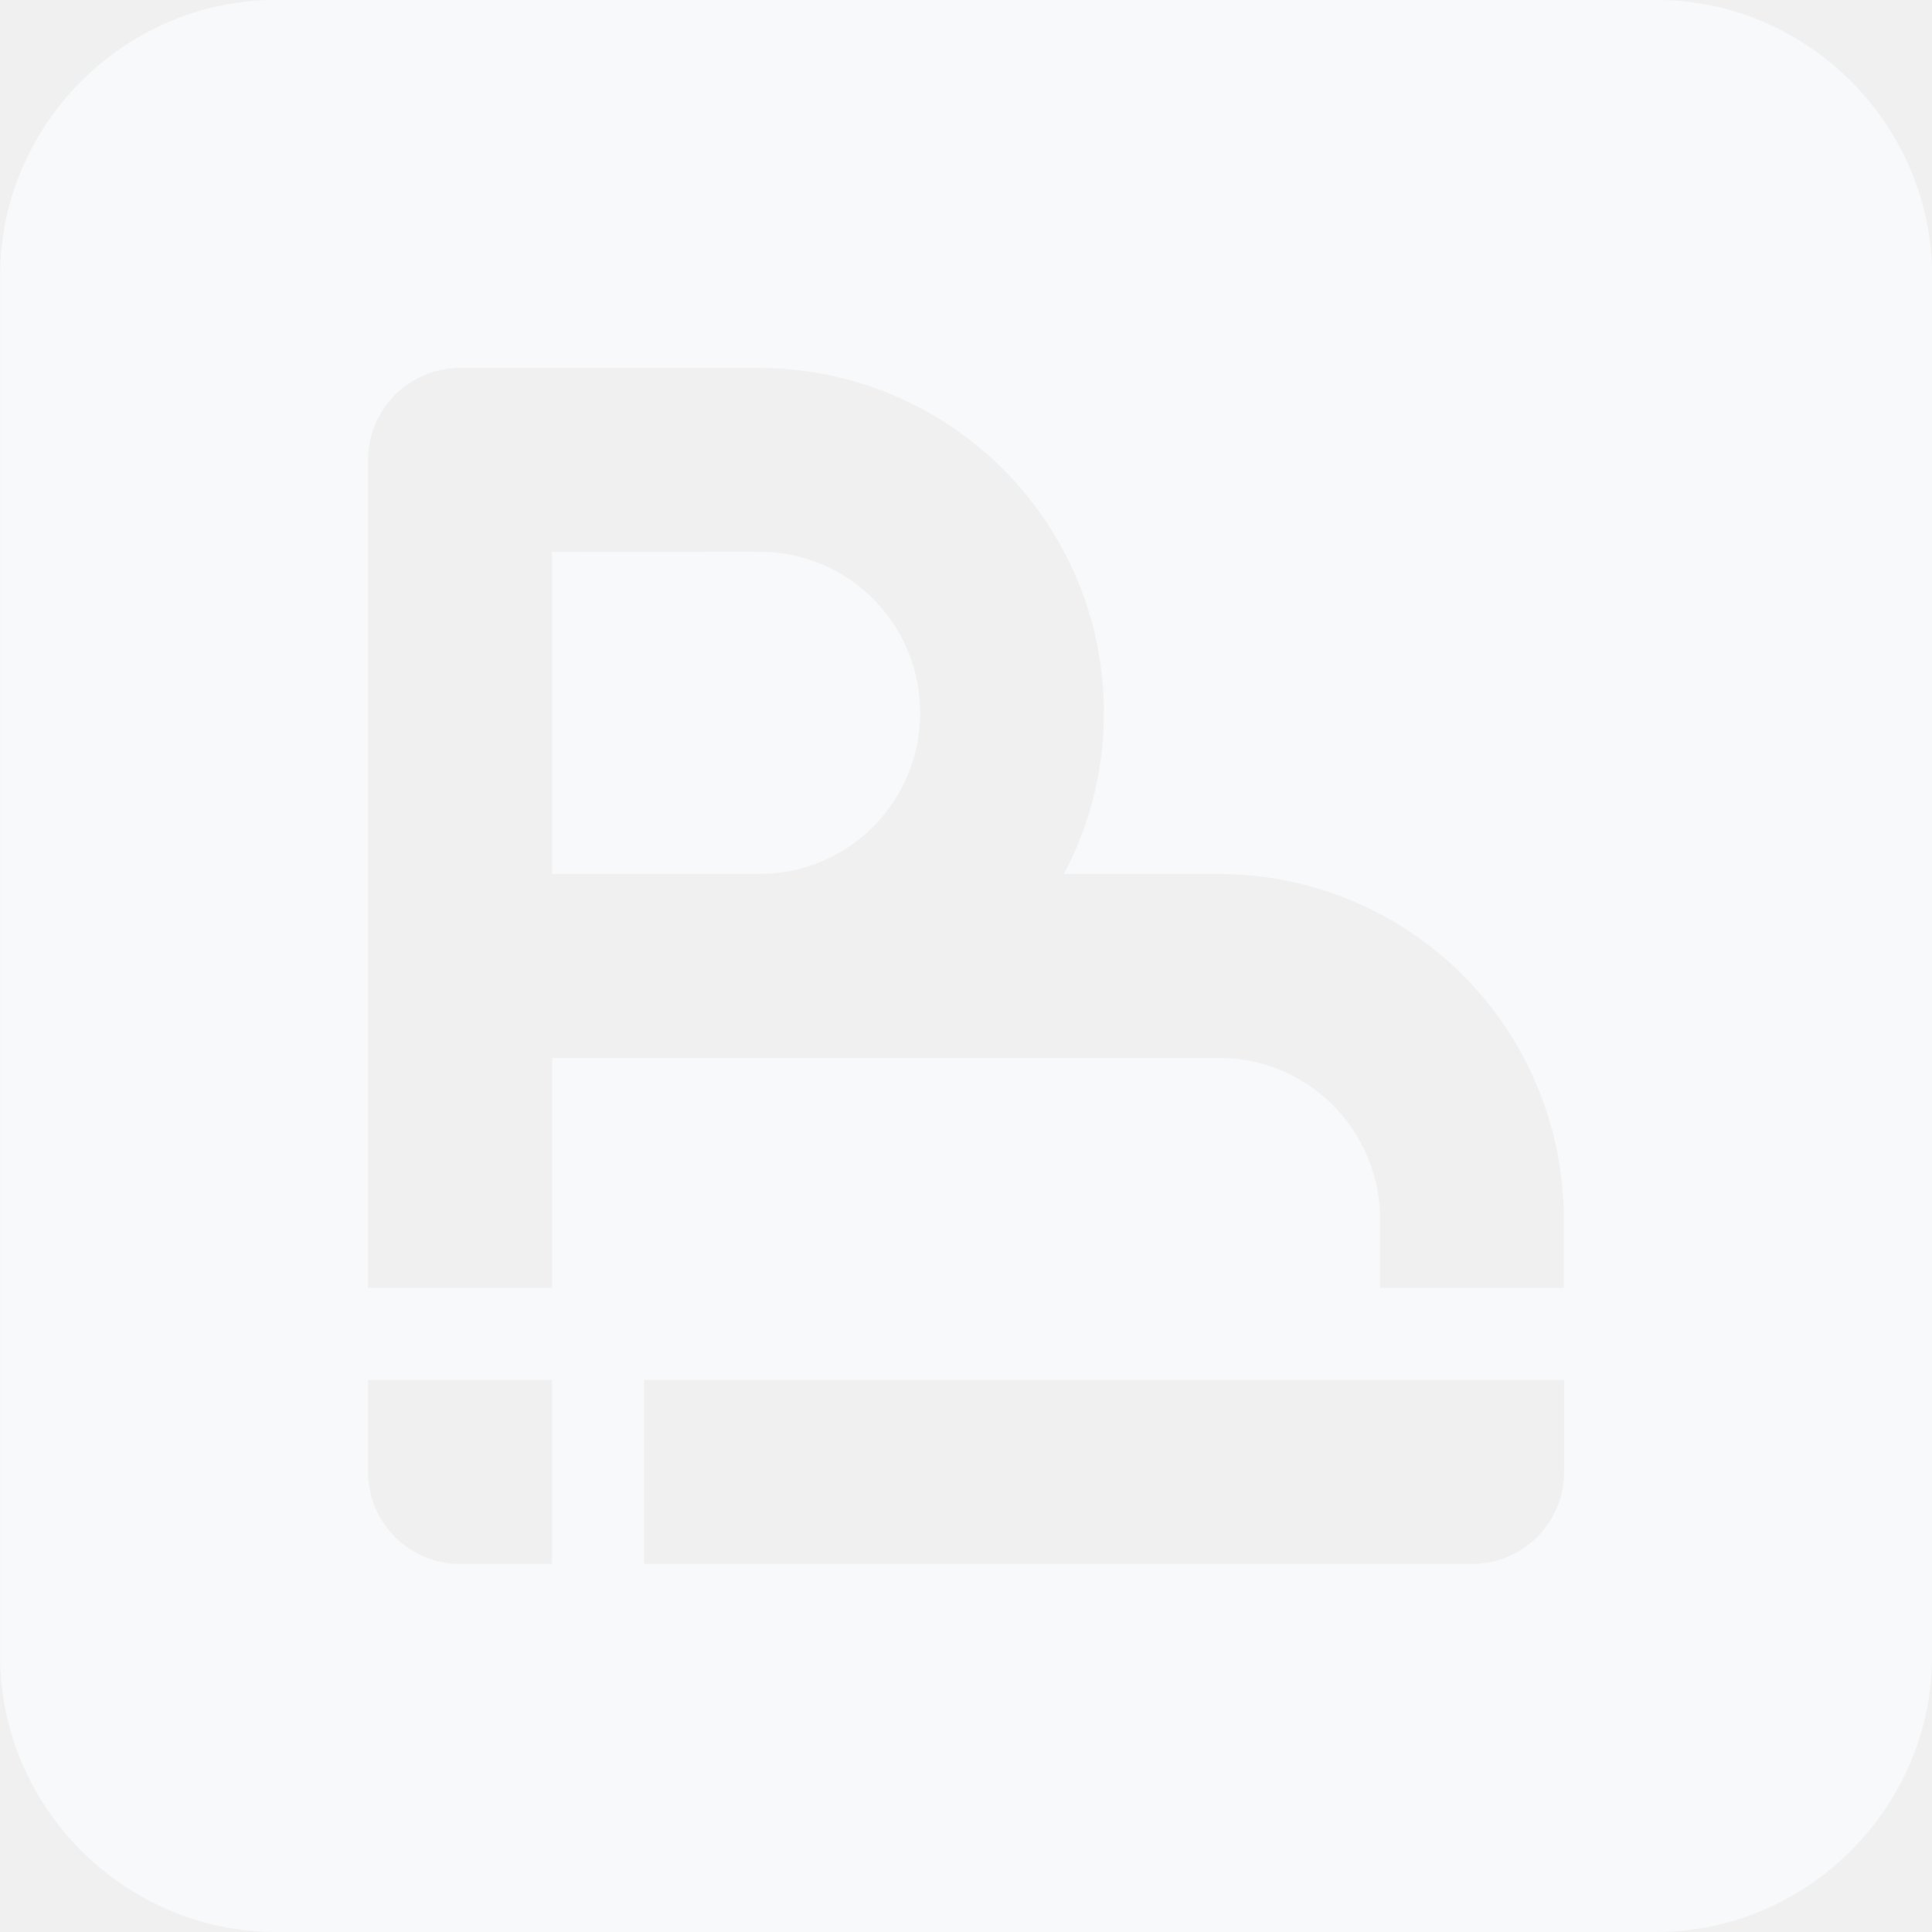
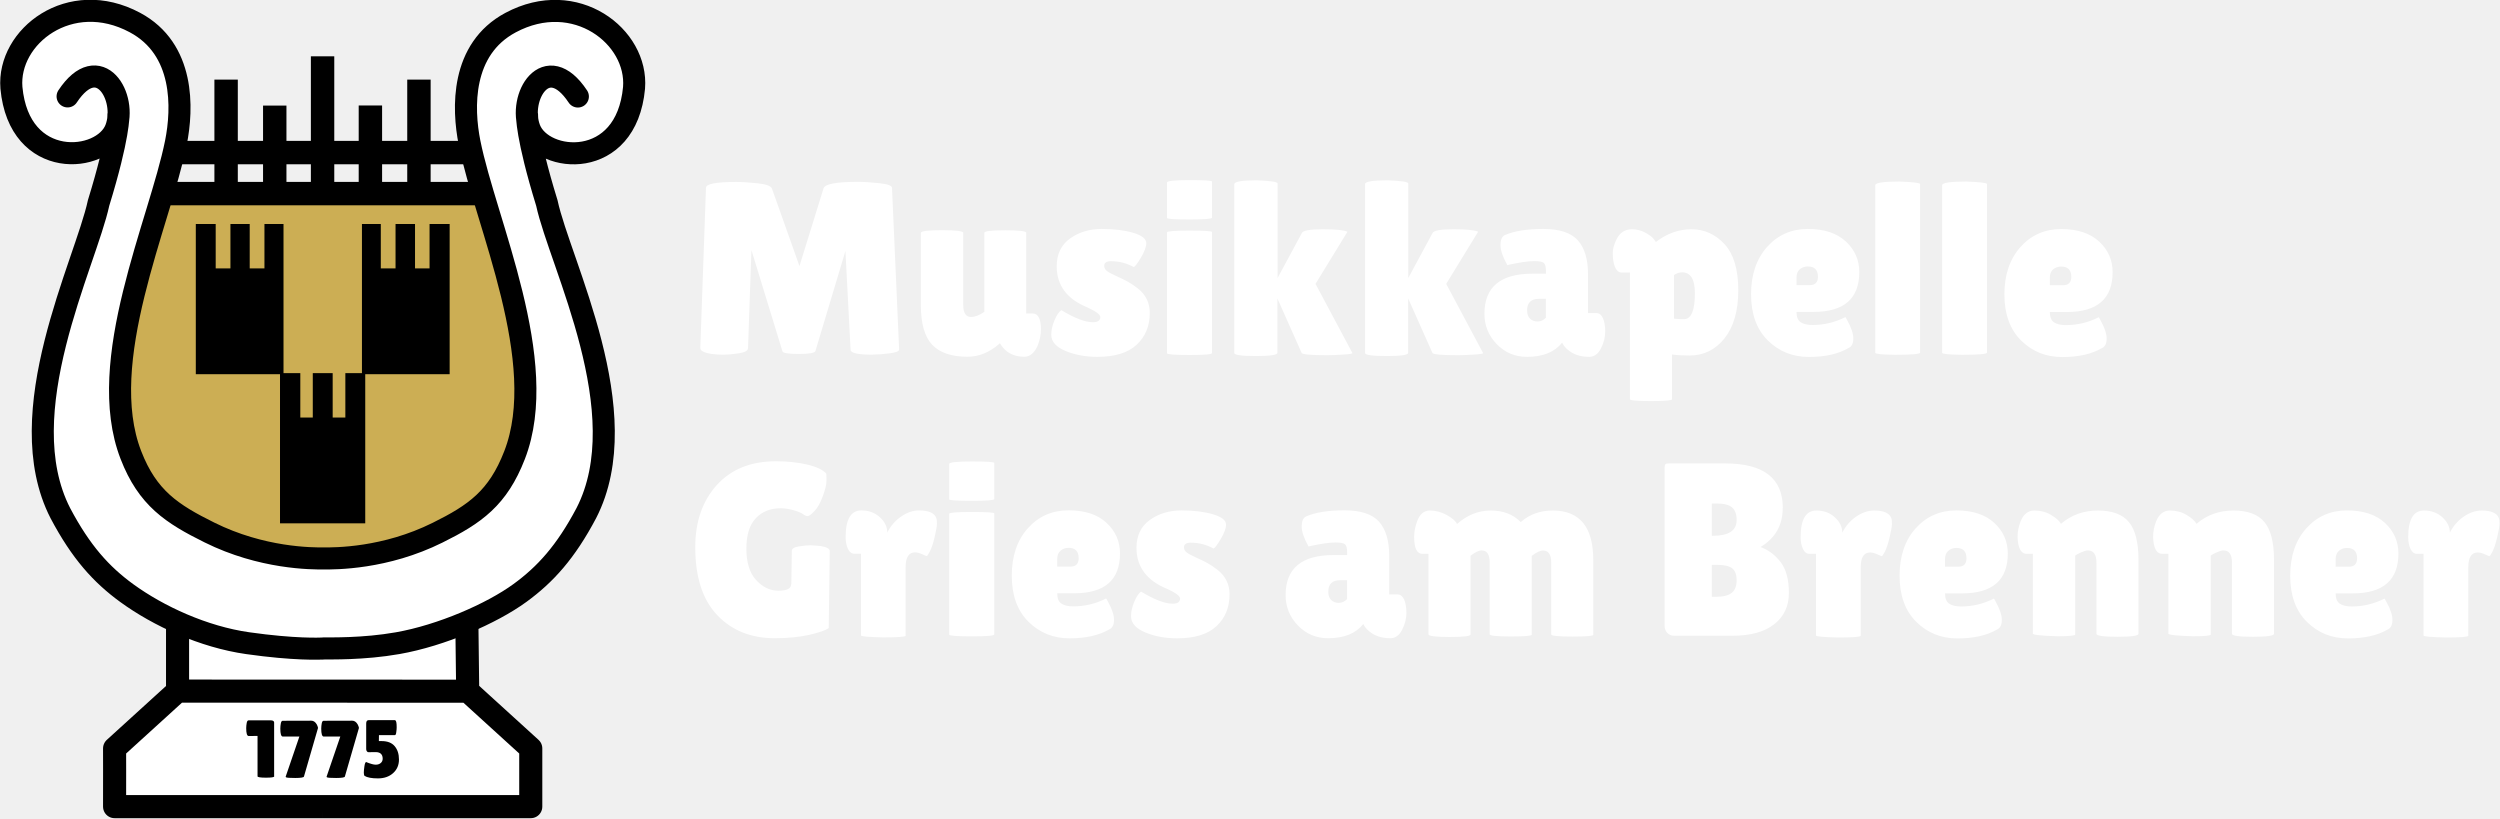
- <svg xmlns="http://www.w3.org/2000/svg" width="30" height="30.001" viewBox="0 0 7.937 7.938" version="1.1" id="svg1323">
+ <svg xmlns="http://www.w3.org/2000/svg" width="91.672" height="30" viewBox="0 0 24.255 7.938" version="1.1" id="svg1323">
  <defs id="defs1317" />
-   <g id="layer1" transform="translate(0,-289.8562)">
+   <g id="layer1" transform="translate(511.2621,-121.1086)">
    <g id="g5" transform="matrix(0.1482941,0,0,0.1482941,0.7213502,233.846)" style="fill:#ffffff;fill-opacity:1;stroke-width:6.743" />
-     <path id="path180" style="color:#000000;fill:#f8f9fa;fill-opacity:1;stroke-width:1;stroke-linecap:round;-inkscape-stroke:none;paint-order:stroke fill markers" d="M 1.133,289.856 C 0.512,289.856 0,290.368 0,290.989 v 5.672 c 0,0.621 0.512,1.133 1.133,1.133 H 6.805 c 0.621,0 1.133,-0.512 1.133,-1.133 v -5.672 c 0,-0.621 -0.512,-1.133 -1.133,-1.133 z m 1.135,1.512 H 3.119 v 1.4e-4 c 0.506,0 0.974,0.271 1.227,0.709 0.244,0.422 0.252,0.941 0.025,1.37 h 0.637 v -7e-5 c 0.506,0 0.974,0.271 1.227,0.709 0.126,0.219 0.19,0.464 0.19,0.709 v 0.283 H 5.67 v -0.283 c 0,-0.114 -0.03,-0.228 -0.089,-0.331 -0.118,-0.205 -0.336,-0.331 -0.573,-0.331 H 3.123 3.119 2.646 2.268 v 0.945 h -0.756 v -0.945 -0.756 -1.323 -0.378 a 0.378,0.378 0 0 1 0.378,-0.378 z m -1.5e-4,0.756 v 1.323 H 3.119 v -7e-5 c 0.237,0 0.454,-0.125 0.573,-0.331 0.118,-0.205 0.118,-0.456 0,-0.662 -0.118,-0.205 -0.336,-0.331 -0.573,-0.331 v -7e-5 z m -0.756,3.402 h 0.756 v 0.756 h -0.378 a 0.378,0.378 0 0 1 -0.378,-0.378 z m 1.134,0 H 5.67 6.426 v 0.378 a 0.378,0.378 0 0 1 -0.378,0.378 H 5.67 2.646 Z" />
+     <path id="Gries am Brenner" d="m -503.585,126.779 c 0,0 0.005,-0.325 0.005,-0.325 0,-0.022 0.023,-0.037 0.069,-0.044 0.046,-0.007 0.084,-0.011 0.115,-0.011 0,0 0.093,0.007 0.093,0.007 0.06,0.01 0.091,0.026 0.091,0.05 0,0 -0.01,0.747 -0.01,0.747 -0.032,0.022 -0.096,0.044 -0.192,0.066 -0.096,0.021 -0.207,0.032 -0.331,0.032 -0.231,0 -0.417,-0.075 -0.559,-0.224 -0.142,-0.15 -0.213,-0.369 -0.213,-0.659 0,-0.247 0.069,-0.447 0.208,-0.602 0.139,-0.154 0.33,-0.232 0.576,-0.232 0.111,0 0.212,0.011 0.302,0.032 0.09,0.021 0.152,0.051 0.185,0.087 0.002,0.013 0.002,0.037 0.002,0.072 0,0.035 -0.012,0.085 -0.036,0.149 -0.024,0.065 -0.051,0.113 -0.081,0.144 -0.03,0.032 -0.052,0.048 -0.066,0.048 -0.014,0 -0.028,-0.006 -0.043,-0.018 -0.015,-0.012 -0.045,-0.025 -0.09,-0.038 -0.045,-0.013 -0.087,-0.02 -0.129,-0.02 -0.099,0 -0.179,0.032 -0.24,0.096 -0.061,0.064 -0.092,0.162 -0.092,0.296 0,0.134 0.031,0.235 0.094,0.304 0.063,0.069 0.135,0.104 0.217,0.104 0.082,0 0.123,-0.021 0.123,-0.062 z m 1.11,0.497 c 0,0.011 -0.072,0.017 -0.217,0.017 -0.145,-0.003 -0.217,-0.01 -0.217,-0.019 0,0 0,-0.793 0,-0.793 0,0 -0.065,0 -0.065,0 -0.025,0 -0.046,-0.015 -0.061,-0.046 -0.015,-0.031 -0.023,-0.07 -0.023,-0.116 0,-0.172 0.051,-0.258 0.153,-0.258 0.072,0 0.131,0.022 0.179,0.066 0.048,0.044 0.072,0.093 0.072,0.149 0.033,-0.065 0.078,-0.117 0.135,-0.156 0.057,-0.039 0.114,-0.059 0.173,-0.059 0.092,0 0.148,0.024 0.167,0.072 0.005,0.013 0.007,0.031 0.007,0.056 0,0.025 -0.008,0.069 -0.023,0.133 -0.015,0.064 -0.031,0.11 -0.047,0.139 -0.016,0.029 -0.025,0.043 -0.029,0.043 -0.003,0 -0.018,-0.006 -0.044,-0.018 -0.026,-0.012 -0.05,-0.018 -0.07,-0.018 -0.06,0 -0.091,0.048 -0.091,0.143 0,0 0,0.666 0,0.666 z m 0.859,-0.012 c 0,0.013 -0.073,0.019 -0.218,0.019 -0.146,0 -0.219,-0.006 -0.219,-0.017 0,0 0,-1.173 0,-1.173 0,-0.011 0.073,-0.017 0.219,-0.017 0.146,0 0.218,0.005 0.218,0.014 0,0 0,1.173 0,1.173 z m 0,-1.313 c 0,0.011 -0.073,0.017 -0.218,0.017 -0.146,0 -0.219,-0.005 -0.219,-0.014 0,0 0,-0.344 0,-0.344 0,-0.016 0.073,-0.024 0.219,-0.024 0.146,0 0.218,0.005 0.218,0.014 0,0 0,0.351 0,0.351 z m 1.118,1.263 c -0.1,0.059 -0.229,0.088 -0.387,0.088 -0.158,0 -0.291,-0.054 -0.399,-0.161 -0.108,-0.107 -0.162,-0.256 -0.162,-0.447 0,-0.19 0.052,-0.344 0.156,-0.46 0.104,-0.116 0.236,-0.174 0.395,-0.174 0.159,0 0.282,0.041 0.369,0.122 0.087,0.081 0.13,0.18 0.13,0.296 0,0.258 -0.148,0.387 -0.444,0.387 0,0 -0.165,0 -0.165,0 0,0.048 0.013,0.081 0.039,0.099 0.026,0.018 0.065,0.028 0.116,0.028 0.111,0 0.217,-0.025 0.318,-0.076 0.002,-0.002 0.009,0.01 0.021,0.034 0.038,0.068 0.057,0.126 0.057,0.173 0,0.047 -0.015,0.078 -0.045,0.092 z m -0.299,-0.69 c 0,-0.067 -0.033,-0.1 -0.098,-0.1 -0.03,0 -0.056,0.009 -0.078,0.028 -0.021,0.018 -0.032,0.045 -0.032,0.08 0,0 0,0.074 0,0.074 0,0 0.129,0 0.129,0 0.052,0 0.079,-0.027 0.079,-0.081 z m 0.606,0.325 c 0.129,0.078 0.231,0.117 0.306,0.117 0.048,0 0.072,-0.017 0.072,-0.05 0,-0.024 -0.041,-0.055 -0.124,-0.093 -0.199,-0.081 -0.299,-0.214 -0.299,-0.399 0,-0.118 0.043,-0.208 0.129,-0.27 0.086,-0.062 0.189,-0.093 0.309,-0.093 0.12,0 0.222,0.013 0.306,0.038 0.084,0.025 0.125,0.059 0.125,0.1 0,0.035 -0.017,0.081 -0.051,0.139 -0.034,0.057 -0.058,0.088 -0.07,0.093 -0.069,-0.038 -0.142,-0.057 -0.222,-0.057 -0.043,0 -0.065,0.015 -0.065,0.045 0,0.019 0.008,0.035 0.025,0.049 0.017,0.013 0.047,0.03 0.092,0.05 0.045,0.02 0.082,0.038 0.111,0.054 0.029,0.016 0.062,0.038 0.099,0.067 0.076,0.06 0.115,0.139 0.115,0.236 0,0.127 -0.042,0.23 -0.127,0.309 -0.084,0.079 -0.212,0.118 -0.382,0.118 -0.113,0 -0.216,-0.019 -0.308,-0.057 -0.092,-0.038 -0.139,-0.091 -0.139,-0.158 0,-0.045 0.011,-0.091 0.032,-0.141 0.021,-0.049 0.043,-0.082 0.066,-0.098 z m 1.625,-0.437 c -0.045,-0.08 -0.067,-0.144 -0.067,-0.195 0,-0.05 0.013,-0.082 0.041,-0.097 0.091,-0.04 0.215,-0.06 0.374,-0.06 0.158,0 0.27,0.037 0.336,0.111 0.065,0.074 0.098,0.183 0.098,0.328 0,0 0,0.377 0,0.377 0,0 0.081,0 0.081,0 0.027,0 0.048,0.016 0.063,0.048 0.015,0.032 0.023,0.076 0.023,0.131 0,0.056 -0.014,0.111 -0.042,0.165 -0.028,0.054 -0.066,0.081 -0.113,0.081 -0.086,0 -0.155,-0.023 -0.208,-0.069 -0.024,-0.019 -0.042,-0.042 -0.055,-0.069 -0.073,0.092 -0.187,0.138 -0.341,0.138 -0.116,0 -0.214,-0.041 -0.294,-0.124 -0.08,-0.083 -0.119,-0.181 -0.119,-0.294 0,-0.26 0.155,-0.389 0.466,-0.389 0,0 0.131,0 0.131,0 0,0 0,-0.024 0,-0.024 0,-0.041 -0.007,-0.068 -0.02,-0.08 -0.013,-0.012 -0.045,-0.018 -0.094,-0.018 -0.06,0 -0.146,0.013 -0.258,0.038 z m 0.191,0.439 c 0,0.035 0.01,0.062 0.029,0.08 0.019,0.018 0.043,0.027 0.073,0.027 0.029,0 0.056,-0.012 0.08,-0.036 0,0 0,-0.184 0,-0.184 0,0 -0.067,0 -0.067,0 -0.076,0 -0.115,0.037 -0.115,0.112 z m 1.974,0.416 c 0,0.011 -0.068,0.017 -0.204,0.017 -0.136,0 -0.204,-0.007 -0.204,-0.021 0,0 0,-0.695 0,-0.695 0,-0.08 -0.026,-0.119 -0.079,-0.119 -0.027,0 -0.063,0.018 -0.107,0.052 0,0 0,0.764 0,0.764 0,0.016 -0.068,0.024 -0.204,0.024 -0.136,0 -0.204,-0.009 -0.204,-0.026 0,0 0,-0.781 0,-0.781 0,0 -0.06,0 -0.06,0 -0.052,0 -0.079,-0.055 -0.079,-0.165 0,-0.049 0.01,-0.1 0.029,-0.15 0.025,-0.07 0.067,-0.105 0.124,-0.105 0.057,0 0.113,0.015 0.166,0.045 0.053,0.03 0.086,0.059 0.097,0.086 0.099,-0.088 0.208,-0.131 0.328,-0.131 0.12,0 0.217,0.037 0.29,0.112 0.086,-0.075 0.189,-0.112 0.31,-0.112 0.263,0 0.394,0.16 0.394,0.48 0,0 0,0.726 0,0.726 0,0.011 -0.068,0.017 -0.204,0.017 -0.136,0 -0.204,-0.007 -0.204,-0.021 0,0 0,-0.695 0,-0.695 0,-0.08 -0.026,-0.119 -0.079,-0.119 -0.029,0 -0.065,0.018 -0.11,0.052 0,0 0,0.767 0,0.767 z m 2.435,-1.228 c 0,0.166 -0.072,0.291 -0.215,0.377 0.078,0.029 0.143,0.078 0.196,0.148 0.053,0.07 0.079,0.169 0.079,0.297 0,0.128 -0.047,0.23 -0.142,0.304 -0.095,0.075 -0.23,0.112 -0.407,0.112 0,0 -0.564,0 -0.564,0 -0.027,0 -0.049,-0.009 -0.067,-0.028 -0.018,-0.018 -0.026,-0.043 -0.026,-0.073 0,0 0,-1.528 0,-1.528 0,-0.018 0.003,-0.029 0.008,-0.035 0.006,-0.006 0.017,-0.008 0.035,-0.008 0,0 0.545,0 0.545,0 0.373,0 0.559,0.144 0.559,0.432 z m -0.688,-0.045 c 0,0 0,0.313 0,0.313 0,0 0.012,0 0.012,0 0.153,0 0.229,-0.051 0.229,-0.153 0,-0.056 -0.015,-0.096 -0.044,-0.122 -0.029,-0.025 -0.078,-0.038 -0.147,-0.038 0,0 -0.05,0 -0.05,0 z m 0,0.595 c 0,0 0,0.31 0,0.31 0,0 0.043,0 0.043,0 0.069,0 0.119,-0.013 0.15,-0.038 0.032,-0.025 0.048,-0.066 0.048,-0.122 0,-0.056 -0.015,-0.095 -0.044,-0.117 -0.029,-0.022 -0.078,-0.033 -0.147,-0.033 0,0 -0.05,0 -0.05,0 z m 1.445,0.688 c 0,0.011 -0.072,0.017 -0.217,0.017 -0.145,-0.003 -0.217,-0.01 -0.217,-0.019 0,0 0,-0.793 0,-0.793 0,0 -0.065,0 -0.065,0 -0.025,0 -0.046,-0.015 -0.061,-0.046 -0.015,-0.031 -0.023,-0.07 -0.023,-0.116 0,-0.172 0.051,-0.258 0.153,-0.258 0.072,0 0.131,0.022 0.179,0.066 0.048,0.044 0.072,0.093 0.072,0.149 0.033,-0.065 0.078,-0.117 0.135,-0.156 0.057,-0.039 0.114,-0.059 0.173,-0.059 0.092,0 0.148,0.024 0.167,0.072 0.005,0.013 0.007,0.031 0.007,0.056 0,0.025 -0.008,0.069 -0.023,0.133 -0.015,0.064 -0.031,0.11 -0.046,0.139 -0.016,0.029 -0.025,0.043 -0.029,0.043 -0.003,0 -0.018,-0.006 -0.044,-0.018 -0.026,-0.012 -0.05,-0.018 -0.07,-0.018 -0.06,0 -0.091,0.048 -0.091,0.143 0,0 0,0.666 0,0.666 z m 1.325,-0.062 c -0.1,0.059 -0.229,0.088 -0.387,0.088 -0.158,0 -0.291,-0.054 -0.399,-0.161 -0.108,-0.107 -0.162,-0.256 -0.162,-0.447 0,-0.19 0.052,-0.344 0.156,-0.46 0.104,-0.116 0.236,-0.174 0.395,-0.174 0.159,0 0.282,0.041 0.369,0.122 0.087,0.081 0.13,0.18 0.13,0.296 0,0.258 -0.148,0.387 -0.444,0.387 0,0 -0.165,0 -0.165,0 0,0.048 0.013,0.081 0.039,0.099 0.026,0.018 0.065,0.028 0.116,0.028 0.111,0 0.217,-0.025 0.318,-0.076 0.002,-0.002 0.009,0.01 0.021,0.034 0.038,0.068 0.057,0.126 0.057,0.173 0,0.047 -0.015,0.078 -0.045,0.092 z m -0.299,-0.69 c 0,-0.067 -0.033,-0.1 -0.098,-0.1 -0.03,0 -0.056,0.009 -0.078,0.028 -0.021,0.018 -0.032,0.045 -0.032,0.08 0,0 0,0.074 0,0.074 0,0 0.129,0 0.129,0 0.052,0 0.079,-0.027 0.079,-0.081 z m 1.055,0.74 c 0,0.011 -0.057,0.017 -0.172,0.017 -0.159,-0.005 -0.239,-0.013 -0.239,-0.026 0,0 0,-0.774 0,-0.774 0,0 -0.062,0 -0.062,0 -0.041,0 -0.069,-0.035 -0.081,-0.105 -0.003,-0.021 -0.005,-0.041 -0.005,-0.062 0,-0.049 0.01,-0.099 0.029,-0.148 0.029,-0.07 0.073,-0.105 0.134,-0.105 0.06,0 0.115,0.014 0.162,0.043 0.048,0.029 0.08,0.057 0.096,0.086 0.1,-0.086 0.22,-0.129 0.358,-0.129 0.139,0 0.239,0.037 0.301,0.112 0.062,0.075 0.093,0.197 0.093,0.368 0,0 0,0.716 0,0.716 0,0.019 -0.068,0.029 -0.204,0.029 -0.136,0 -0.204,-0.01 -0.204,-0.029 0,0 0,-0.69 0,-0.69 0,-0.08 -0.028,-0.119 -0.084,-0.119 -0.016,0 -0.038,0.007 -0.067,0.02 -0.029,0.013 -0.047,0.024 -0.055,0.03 0,0 0,0.767 0,0.767 z m 1.315,0 c 0,0.011 -0.057,0.017 -0.172,0.017 -0.159,-0.005 -0.239,-0.013 -0.239,-0.026 0,0 0,-0.774 0,-0.774 0,0 -0.062,0 -0.062,0 -0.041,0 -0.069,-0.035 -0.081,-0.105 -0.003,-0.021 -0.005,-0.041 -0.005,-0.062 0,-0.049 0.01,-0.099 0.029,-0.148 0.029,-0.07 0.073,-0.105 0.134,-0.105 0.06,0 0.115,0.014 0.162,0.043 0.048,0.029 0.08,0.057 0.096,0.086 0.1,-0.086 0.22,-0.129 0.358,-0.129 0.139,0 0.239,0.037 0.301,0.112 0.062,0.075 0.093,0.197 0.093,0.368 0,0 0,0.716 0,0.716 0,0.019 -0.068,0.029 -0.204,0.029 -0.136,0 -0.204,-0.01 -0.204,-0.029 0,0 0,-0.69 0,-0.69 0,-0.08 -0.028,-0.119 -0.084,-0.119 -0.016,0 -0.038,0.007 -0.067,0.02 -0.029,0.013 -0.047,0.024 -0.055,0.03 0,0 0,0.767 0,0.767 z m 1.719,-0.05 c -0.1,0.059 -0.229,0.088 -0.387,0.088 -0.158,0 -0.291,-0.054 -0.399,-0.161 -0.108,-0.107 -0.162,-0.256 -0.162,-0.447 0,-0.19 0.052,-0.344 0.156,-0.46 0.104,-0.116 0.236,-0.174 0.395,-0.174 0.159,0 0.282,0.041 0.369,0.122 0.087,0.081 0.13,0.18 0.13,0.296 0,0.258 -0.148,0.387 -0.444,0.387 0,0 -0.165,0 -0.165,0 0,0.048 0.013,0.081 0.039,0.099 0.026,0.018 0.065,0.028 0.116,0.028 0.111,0 0.217,-0.025 0.318,-0.076 0.002,-0.002 0.009,0.01 0.021,0.034 0.038,0.068 0.057,0.126 0.057,0.173 0,0.047 -0.015,0.078 -0.045,0.092 z m -0.299,-0.69 c 0,-0.067 -0.033,-0.1 -0.098,-0.1 -0.03,0 -0.056,0.009 -0.078,0.028 -0.021,0.018 -0.032,0.045 -0.032,0.08 0,0 0,0.074 0,0.074 0,0 0.129,0 0.129,0 0.052,0 0.079,-0.027 0.079,-0.081 z m 1.079,0.752 c 0,0.011 -0.072,0.017 -0.217,0.017 -0.145,-0.003 -0.217,-0.01 -0.217,-0.019 0,0 0,-0.793 0,-0.793 0,0 -0.065,0 -0.065,0 -0.025,0 -0.046,-0.015 -0.061,-0.046 -0.015,-0.031 -0.023,-0.07 -0.023,-0.116 0,-0.172 0.051,-0.258 0.153,-0.258 0.072,0 0.131,0.022 0.179,0.066 0.048,0.044 0.072,0.093 0.072,0.149 0.033,-0.065 0.078,-0.117 0.135,-0.156 0.057,-0.039 0.114,-0.059 0.173,-0.059 0.092,0 0.148,0.024 0.167,0.072 0.005,0.013 0.007,0.031 0.007,0.056 0,0.025 -0.008,0.069 -0.023,0.133 -0.015,0.064 -0.031,0.11 -0.046,0.139 -0.016,0.029 -0.025,0.043 -0.029,0.043 -0.003,0 -0.018,-0.006 -0.044,-0.018 -0.026,-0.012 -0.05,-0.018 -0.07,-0.018 -0.06,0 -0.091,0.048 -0.091,0.143 0,0 0,0.666 0,0.666 z" style="fill:#ffffff;stroke:none;stroke-width:0.002" />
+     <path id="Musikkapelle" d="m -502.797,124.55 c -0.142,0 -0.213,-0.016 -0.213,-0.048 0,0 -0.05,-0.958 -0.05,-0.958 0,0 -0.291,0.97 -0.291,0.97 -0.006,0.019 -0.06,0.029 -0.162,0.029 -0.102,0 -0.154,-0.009 -0.158,-0.026 0,0 -0.301,-0.982 -0.301,-0.982 0,0 -0.033,0.953 -0.033,0.953 -0.002,0.024 -0.032,0.04 -0.091,0.049 -0.059,0.009 -0.108,0.013 -0.147,0.013 -0.039,0 -0.077,-0.002 -0.113,-0.007 -0.076,-0.011 -0.114,-0.031 -0.112,-0.06 0,0 0.055,-1.552 0.055,-1.552 0,-0.038 0.097,-0.057 0.291,-0.057 0.057,0 0.127,0.004 0.21,0.013 0.083,0.009 0.129,0.026 0.139,0.051 0,0 0.267,0.752 0.267,0.752 0,0 0.234,-0.755 0.234,-0.755 0.014,-0.041 0.124,-0.062 0.33,-0.062 0.059,0 0.129,0.004 0.211,0.013 0.082,0.009 0.123,0.024 0.123,0.046 0,0 0.069,1.567 0.069,1.567 0,0.018 -0.031,0.03 -0.093,0.038 -0.062,0.008 -0.117,0.012 -0.165,0.012 z m 0.47,-1.182 c 0,-0.018 0.069,-0.026 0.205,-0.026 0.137,0 0.205,0.009 0.205,0.026 0,0 0,0.697 0,0.697 0,0.08 0.025,0.119 0.076,0.119 0.038,0 0.081,-0.017 0.129,-0.05 0,0 0,-0.767 0,-0.767 0,-0.016 0.068,-0.024 0.203,-0.024 0.135,0 0.203,0.008 0.203,0.024 0,0 0,0.783 0,0.783 0,0 0.062,0 0.062,0 0.054,0 0.081,0.052 0.081,0.155 0,0.052 -0.011,0.106 -0.033,0.16 -0.032,0.07 -0.075,0.105 -0.129,0.105 -0.107,0 -0.185,-0.044 -0.236,-0.131 0,0 -0.002,0.002 -0.002,0.002 -0.097,0.086 -0.201,0.129 -0.313,0.129 -0.154,0 -0.268,-0.039 -0.342,-0.116 -0.073,-0.077 -0.11,-0.205 -0.11,-0.383 0,0 0,-0.705 0,-0.705 z m 1.362,0.75 c 0.129,0.078 0.231,0.117 0.306,0.117 0.048,0 0.072,-0.017 0.072,-0.05 0,-0.024 -0.041,-0.055 -0.124,-0.093 -0.199,-0.081 -0.299,-0.214 -0.299,-0.399 0,-0.118 0.043,-0.208 0.129,-0.27 0.086,-0.062 0.189,-0.093 0.309,-0.093 0.12,0 0.222,0.013 0.306,0.038 0.084,0.025 0.125,0.059 0.125,0.1 0,0.035 -0.017,0.081 -0.051,0.139 -0.034,0.057 -0.058,0.088 -0.07,0.093 -0.069,-0.038 -0.142,-0.057 -0.222,-0.057 -0.043,0 -0.065,0.015 -0.065,0.045 0,0.019 0.008,0.035 0.025,0.049 0.017,0.013 0.047,0.03 0.092,0.05 0.045,0.02 0.082,0.038 0.111,0.054 0.029,0.016 0.062,0.038 0.099,0.067 0.076,0.06 0.115,0.139 0.115,0.236 0,0.127 -0.042,0.23 -0.127,0.309 -0.084,0.079 -0.212,0.118 -0.382,0.118 -0.113,0 -0.216,-0.019 -0.308,-0.057 -0.092,-0.038 -0.139,-0.091 -0.139,-0.158 0,-0.045 0.011,-0.091 0.032,-0.141 0.021,-0.049 0.043,-0.082 0.066,-0.098 z m 1.462,0.416 c 0,0.013 -0.073,0.019 -0.218,0.019 -0.146,0 -0.219,-0.006 -0.219,-0.017 0,0 0,-1.173 0,-1.173 0,-0.011 0.073,-0.017 0.219,-0.017 0.146,0 0.218,0.005 0.218,0.014 0,0 0,1.173 0,1.173 z m 0,-1.313 c 0,0.011 -0.073,0.017 -0.218,0.017 -0.146,0 -0.219,-0.005 -0.219,-0.014 0,0 0,-0.344 0,-0.344 0,-0.016 0.073,-0.024 0.219,-0.024 0.146,0 0.218,0.005 0.218,0.014 0,0 0,0.351 0,0.351 z m 0.216,-0.325 c 0,-0.025 0.072,-0.038 0.217,-0.038 0.135,0.005 0.203,0.015 0.203,0.031 0,0 0,0.917 0,0.917 0,0 0.236,-0.437 0.236,-0.437 0.011,-0.024 0.079,-0.036 0.203,-0.036 0.124,0 0.204,0.008 0.239,0.024 0,0 -0.31,0.506 -0.31,0.506 0,0 0.358,0.671 0.358,0.671 0.003,0.006 -0.027,0.011 -0.09,0.015 -0.063,0.004 -0.115,0.006 -0.156,0.006 -0.153,0 -0.235,-0.007 -0.246,-0.021 0,0 -0.236,-0.53 -0.236,-0.53 0,0 0,0.528 0,0.528 0,0.021 -0.07,0.031 -0.209,0.031 -0.139,0 -0.209,-0.01 -0.209,-0.029 0,0 0,-1.638 0,-1.638 z m 1.268,0 c 0,-0.025 0.072,-0.038 0.217,-0.038 0.135,0.005 0.203,0.015 0.203,0.031 0,0 0,0.917 0,0.917 0,0 0.236,-0.437 0.236,-0.437 0.011,-0.024 0.079,-0.036 0.203,-0.036 0.124,0 0.204,0.008 0.239,0.024 0,0 -0.31,0.506 -0.31,0.506 0,0 0.358,0.671 0.358,0.671 0.003,0.006 -0.027,0.011 -0.089,0.015 -0.063,0.004 -0.115,0.006 -0.156,0.006 -0.153,0 -0.235,-0.007 -0.246,-0.021 0,0 -0.236,-0.53 -0.236,-0.53 0,0 0,0.528 0,0.528 0,0.021 -0.07,0.031 -0.209,0.031 -0.139,0 -0.209,-0.01 -0.209,-0.029 0,0 0,-1.638 0,-1.638 z m 1.382,0.786 c -0.045,-0.08 -0.067,-0.144 -0.067,-0.195 0,-0.05 0.013,-0.082 0.041,-0.097 0.091,-0.04 0.215,-0.06 0.374,-0.06 0.158,0 0.27,0.037 0.336,0.111 0.065,0.074 0.098,0.183 0.098,0.328 0,0 0,0.377 0,0.377 0,0 0.081,0 0.081,0 0.027,0 0.048,0.016 0.063,0.048 0.015,0.032 0.023,0.076 0.023,0.131 0,0.056 -0.014,0.111 -0.042,0.165 -0.028,0.054 -0.066,0.081 -0.113,0.081 -0.086,0 -0.155,-0.023 -0.208,-0.069 -0.024,-0.019 -0.042,-0.042 -0.055,-0.069 -0.073,0.092 -0.187,0.138 -0.341,0.138 -0.116,0 -0.214,-0.041 -0.294,-0.124 -0.08,-0.083 -0.119,-0.181 -0.119,-0.294 0,-0.259 0.155,-0.389 0.466,-0.389 0,0 0.131,0 0.131,0 0,0 0,-0.024 0,-0.024 0,-0.041 -0.007,-0.068 -0.02,-0.08 -0.013,-0.012 -0.045,-0.018 -0.094,-0.018 -0.06,0 -0.146,0.013 -0.258,0.038 z m 0.191,0.439 c 0,0.035 0.01,0.062 0.029,0.08 0.019,0.018 0.043,0.027 0.073,0.027 0.029,0 0.056,-0.012 0.08,-0.036 0,0 0,-0.184 0,-0.184 0,0 -0.067,0 -0.067,0 -0.076,0 -0.115,0.037 -0.115,0.112 z m 1.406,0.862 c 0,0.011 -0.068,0.017 -0.204,0.017 -0.136,0 -0.204,-0.006 -0.204,-0.017 0,0 0,-1.23 0,-1.23 0,0 -0.081,0 -0.081,0 -0.038,0 -0.065,-0.035 -0.079,-0.105 -0.005,-0.022 -0.007,-0.051 -0.007,-0.086 0,-0.035 0.011,-0.076 0.033,-0.124 0.032,-0.07 0.083,-0.105 0.153,-0.105 0.046,0 0.089,0.011 0.128,0.032 0.039,0.021 0.066,0.041 0.081,0.06 0.015,0.018 0.023,0.029 0.023,0.032 0.107,-0.083 0.222,-0.124 0.346,-0.124 0.124,0 0.231,0.048 0.32,0.144 0.089,0.096 0.134,0.245 0.134,0.447 0,0.201 -0.045,0.357 -0.134,0.468 -0.089,0.111 -0.202,0.166 -0.339,0.166 -0.062,0 -0.119,-0.003 -0.17,-0.01 0,0 0,0.435 0,0.435 z m 0.098,-1.232 c -0.027,0 -0.053,0.009 -0.079,0.026 0,0 0,0.423 0,0.423 0.027,0.003 0.049,0.005 0.066,0.005 0.017,0 0.03,0 0.039,0 0.065,-0.006 0.098,-0.09 0.098,-0.251 0,-0.135 -0.041,-0.203 -0.124,-0.203 z m 1.617,0.733 c -0.1,0.059 -0.229,0.088 -0.387,0.088 -0.158,0 -0.291,-0.054 -0.399,-0.161 -0.108,-0.107 -0.162,-0.256 -0.162,-0.447 0,-0.19 0.052,-0.343 0.156,-0.46 0.104,-0.116 0.236,-0.174 0.395,-0.174 0.159,0 0.282,0.041 0.369,0.122 0.087,0.081 0.13,0.18 0.13,0.296 0,0.258 -0.148,0.387 -0.444,0.387 0,0 -0.165,0 -0.165,0 0,0.048 0.013,0.081 0.039,0.099 0.026,0.018 0.065,0.028 0.116,0.028 0.111,0 0.217,-0.025 0.318,-0.076 0.002,-0.002 0.009,0.01 0.021,0.034 0.038,0.068 0.057,0.126 0.057,0.173 0,0.047 -0.015,0.078 -0.045,0.092 z m -0.299,-0.69 c 0,-0.067 -0.033,-0.1 -0.098,-0.1 -0.03,0 -0.056,0.009 -0.078,0.027 -0.021,0.018 -0.032,0.045 -0.032,0.08 0,0 0,0.074 0,0.074 0,0 0.129,0 0.129,0 0.052,0 0.079,-0.027 0.079,-0.081 z m 0.991,0.736 c 0,0.014 -0.081,0.021 -0.244,0.021 -0.127,-0.002 -0.191,-0.008 -0.191,-0.019 0,0 0,-1.626 0,-1.626 0,-0.024 0.077,-0.036 0.232,-0.036 0.135,0.005 0.203,0.013 0.203,0.024 0,0 0,1.636 0,1.636 z m 0.649,0 c 0,0.014 -0.081,0.021 -0.244,0.021 -0.127,-0.002 -0.191,-0.008 -0.191,-0.019 0,0 0,-1.626 0,-1.626 0,-0.024 0.077,-0.036 0.232,-0.036 0.135,0.005 0.203,0.013 0.203,0.024 0,0 0,1.636 0,1.636 z m 1.117,-0.045 c -0.1,0.059 -0.229,0.088 -0.387,0.088 -0.158,0 -0.291,-0.054 -0.399,-0.161 -0.108,-0.107 -0.162,-0.256 -0.162,-0.447 0,-0.19 0.052,-0.343 0.156,-0.46 0.104,-0.116 0.236,-0.174 0.395,-0.174 0.159,0 0.282,0.041 0.369,0.122 0.087,0.081 0.13,0.18 0.13,0.296 0,0.258 -0.148,0.387 -0.444,0.387 0,0 -0.165,0 -0.165,0 0,0.048 0.013,0.081 0.039,0.099 0.026,0.018 0.065,0.028 0.116,0.028 0.111,0 0.217,-0.025 0.318,-0.076 0.002,-0.002 0.009,0.01 0.021,0.034 0.038,0.068 0.057,0.126 0.057,0.173 0,0.047 -0.015,0.078 -0.045,0.092 z m -0.299,-0.69 c 0,-0.067 -0.033,-0.1 -0.098,-0.1 -0.03,0 -0.056,0.009 -0.078,0.027 -0.021,0.018 -0.032,0.045 -0.032,0.08 0,0 0,0.074 0,0.074 0,0 0.129,0 0.129,0 0.052,0 0.079,-0.027 0.079,-0.081 z" style="fill:#ffffff;stroke:none;stroke-width:0.002" />
+     <path style="fill:#ffffff;fill-opacity:1;stroke:none;stroke-width:0;stroke-linecap:round;stroke-miterlimit:4;stroke-dasharray:none;stroke-opacity:1" d="m -505.859,121.253 c -0.374,1.9e-4 -0.689,0.246 -0.731,0.57 -0.006,0.011 -0.011,0.023 -0.017,0.035 -0.186,0.34 0.382,2.528 0.394,2.604 0.348,2.293 -1.658,2.065 -1.916,2.064 -0.234,-7e-4 -2.396,-0.01 -1.944,-2.068 0.439,-1.998 0.567,-2.179 0.459,-2.572 -0.032,-0.332 -0.351,-0.588 -0.733,-0.588 -0.406,0 -0.736,0.288 -0.736,0.642 0,0.355 0.329,0.642 0.736,0.642 0.056,-2.7e-4 0.111,-0.006 0.166,-0.017 -0.009,0.029 -0.78,2.504 -0.698,2.857 0.047,0.231 -0.025,0.796 1.34,1.773 v 0.619 l -0.612,0.556 v 0.566 h 4.045 v -0.566 l -0.612,-0.556 -0.009,-0.659 -0.009,1.2e-4 c 0.778,-0.39 1.364,-1.033 1.315,-1.741 -0.106,-1.53 -0.707,-2.636 -0.716,-2.924 -2.5e-4,-4.4e-4 -5e-4,-8.7e-4 -7.5e-4,-0.001 0.089,0.032 0.184,0.048 0.28,0.049 0.195,0 0.382,-0.068 0.52,-0.188 0.138,-0.12 0.216,-0.284 0.216,-0.454 0,-0.17 -0.077,-0.334 -0.216,-0.454 -0.138,-0.12 -0.325,-0.188 -0.52,-0.188 z" id="Fuellung Aussen" />
+     <path id="1775" d="m -508.602,128.641 c 0,0.009 -0.027,0.013 -0.081,0.013 -0.054,0 -0.081,-0.005 -0.081,-0.013 0,0 0,-0.392 0,-0.392 0,0 -0.086,8.1e-4 -0.086,8.1e-4 -0.016,0 -0.024,-0.025 -0.024,-0.076 0,-0.018 0.002,-0.034 0.005,-0.051 0.003,-0.016 0.009,-0.025 0.018,-0.025 0,0 0.218,0 0.218,0 0.009,0 0.016,0.002 0.022,0.006 0.006,0.004 0.008,0.009 0.008,0.015 0,0 0,0.522 0,0.522 z m 0.288,0.003 c -0.003,0.008 -0.031,0.013 -0.084,0.013 -0.053,0 -0.084,-0.002 -0.09,-0.007 -0.002,-0.002 -0.003,-0.003 -0.003,-0.006 0,0 0.133,-0.389 0.133,-0.389 0,0 -0.161,0 -0.161,0 -0.016,0 -0.024,-0.026 -0.024,-0.077 0,-0.018 0.002,-0.034 0.005,-0.051 0.003,-0.016 0.009,-0.025 0.018,-0.025 0,0 0.278,-8.2e-4 0.278,-8.2e-4 0.021,0 0.038,0.012 0.052,0.035 0.006,0.012 0.011,0.023 0.013,0.035 0,0 -0.137,0.473 -0.137,0.473 z m 0.397,0 c -0.003,0.008 -0.031,0.013 -0.084,0.013 -0.053,0 -0.084,-0.002 -0.09,-0.007 -0.002,-0.002 -0.003,-0.003 -0.003,-0.006 0,0 0.133,-0.389 0.133,-0.389 0,0 -0.161,0 -0.161,0 -0.016,0 -0.024,-0.026 -0.024,-0.077 0,-0.018 0.002,-0.034 0.005,-0.051 0.003,-0.016 0.009,-0.025 0.018,-0.025 0,0 0.278,-8.2e-4 0.278,-8.2e-4 0.021,0 0.038,0.012 0.052,0.035 0.006,0.012 0.011,0.023 0.013,0.035 0,0 -0.137,0.473 -0.137,0.473 z m 0.488,-0.546 c 0.01,0 0.015,0.022 0.015,0.066 0,0.014 -0.001,0.03 -0.004,0.049 -0.002,0.019 -0.007,0.028 -0.013,0.028 0,0 -0.155,0 -0.155,0 0,0 -8.1e-4,0.058 -8.1e-4,0.058 0,0 0.026,0 0.026,0 0.057,0 0.099,0.016 0.127,0.049 0.028,0.033 0.042,0.076 0.042,0.13 0,0.054 -0.019,0.098 -0.057,0.132 -0.038,0.034 -0.087,0.051 -0.147,0.051 -0.06,0 -0.104,-0.008 -0.131,-0.025 -0.004,-0.007 -0.006,-0.018 -0.006,-0.032 0,-0.015 0.002,-0.035 0.006,-0.062 0.004,-0.027 0.01,-0.04 0.018,-0.04 5.4e-4,0 0.002,0.001 0.005,0.003 0.038,0.015 0.066,0.023 0.086,0.023 0.02,0 0.036,-0.005 0.049,-0.016 0.013,-0.011 0.019,-0.025 0.019,-0.042 0,-0.042 -0.023,-0.064 -0.068,-0.064 0,0 -0.068,8.1e-4 -0.068,8.1e-4 -0.005,0.001 -0.011,-10e-4 -0.016,-0.007 -0.005,-0.006 -0.008,-0.013 -0.008,-0.022 0,0 0,-0.249 0,-0.249 0,-0.022 0.008,-0.033 0.024,-0.033 0,0 0.258,0 0.258,0 z" style="fill:#000000;stroke:none;stroke-width:0.002" />
+     <path style="fill:#ccae54;fill-opacity:1;stroke:none;stroke-width:0.002px;stroke-linecap:butt;stroke-linejoin:miter;stroke-opacity:1" d="m -509.658,122.987 c 0,0 -0.342,0.932 -0.386,1.282 -0.045,0.35 -0.068,0.335 -0.067,0.972 0.104,0.633 0.473,0.846 1.144,1.159 0.671,0.313 1.412,0.082 1.77,-0.052 0.358,-0.134 0.946,-0.462 1.036,-1.408 0.089,-0.946 -0.454,-1.953 -0.454,-1.953 z" id="Fuellung" />
+     <path id="path962-5" style="fill:none;stroke:#000000;stroke-width:0.227;stroke-linecap:butt;stroke-linejoin:miter;stroke-miterlimit:4;stroke-dasharray:none;stroke-opacity:1" d="m -509.653,122.987 h 3.042 m -2.953,-0.398 h 2.865 m -0.97,-0.457 v 0.967 m -0.928,-0.966 v 0.967 m 0.464,-1.445 v 1.444 m 0.935,-1.218 v 1.217 m -1.871,-1.217 v 1.218" />
+     <path id="path1068-8" style="fill:none;stroke:#000000;stroke-width:0.214;stroke-linecap:round;stroke-linejoin:miter;stroke-miterlimit:4;stroke-dasharray:none;stroke-opacity:1" d="m -508.117,126.527 c -0.121,0.001 -0.605,0.001 -1.114,-0.252 -0.363,-0.18 -0.6,-0.333 -0.762,-0.752 -0.352,-0.908 0.281,-2.253 0.437,-3.03 0.067,-0.335 0.085,-0.908 -0.398,-1.166 -0.63,-0.337 -1.238,0.136 -1.198,0.633 0.075,0.808 0.885,0.73 1.013,0.398 0.118,-0.308 -0.163,-0.774 -0.468,-0.314 m 4.458,0.181 c 0,0 -0.009,0.201 0.192,0.853 0.127,0.589 0.884,2.035 0.383,3.009 -0.2,0.378 -0.397,0.595 -0.644,0.775 -0.276,0.201 -0.765,0.413 -1.186,0.487 -0.333,0.059 -0.659,0.05 -0.719,0.051 m -0.008,-0.873 c 0.121,0.001 0.605,0.003 1.114,-0.25 0.363,-0.18 0.585,-0.335 0.747,-0.753 0.352,-0.908 -0.281,-2.253 -0.437,-3.03 -0.067,-0.335 -0.085,-0.908 0.398,-1.166 0.63,-0.337 1.238,0.136 1.198,0.633 -0.075,0.808 -0.885,0.73 -1.013,0.398 -0.118,-0.308 0.163,-0.774 0.468,-0.314 m -4.458,0.179 c 0,0 0.009,0.201 -0.192,0.853 -0.127,0.589 -0.871,2.037 -0.371,3.011 0.2,0.378 0.397,0.595 0.644,0.775 0.308,0.224 0.745,0.425 1.173,0.486 0.458,0.065 0.699,0.053 0.735,0.052" />
+     <path id="path1097-9" style="fill:none;stroke:#000000;stroke-width:0.224;stroke-linecap:butt;stroke-linejoin:round;stroke-miterlimit:4;stroke-dasharray:none;stroke-opacity:1" d="m -506.724,127.814 0.611,0.556 c 0,0 -9.6e-4,0.357 0,0.565 -0.141,-9.6e-4 -2.019,0 -2.019,0 m -1.408,-1.121 -0.611,0.556 c 0,0 9.6e-4,0.357 0,0.565 0.141,-9.6e-4 2.019,0 2.019,0 m -1.408,-1.739 v 0.618 l 2.815,0.001 -0.008,-0.659" />
+     <path id="Tuerme" d="m -509.363,123.282 c 0,0 0,1.457 0,1.457 0,0 0.817,0 0.817,0 0,0 0,1.447 0,1.447 0,0 0.827,0 0.827,0 0,0 0,-1.447 0,-1.447 0,0 0.819,0 0.819,0 0,0 0,-1.457 0,-1.457 0,0 -0.195,0 -0.195,0 0,0 0,0.431 0,0.431 0,0 -0.141,0 -0.141,0 0,0 0,-0.431 0,-0.431 0,0 -0.189,0 -0.189,0 0,0 0,0.431 0,0.431 0,0 -0.143,0 -0.143,0 0,0 0,-0.431 0,-0.431 0,0 -0.183,0 -0.183,0 0,0 0,1.447 0,1.447 0,0 -0.161,0 -0.161,0 0,0 0,0.431 0,0.431 0,0 -0.123,0 -0.123,0 0,0 0,-0.431 0,-0.431 0,0 -0.193,0 -0.193,0 0,0 0,0.431 0,0.431 0,0 -0.121,0 -0.121,0 0,0 0,-0.431 0,-0.431 0,0 -0.163,0 -0.163,0 0,0 0,-1.447 0,-1.447 0,0 -0.185,0 -0.185,0 0,0 0,0.431 0,0.431 0,0 -0.143,0 -0.143,0 0,0 0,-0.431 0,-0.431 0,0 -0.187,0 -0.187,0 0,0 0,0.431 0,0.431 0,0 -0.143,0 -0.143,0 0,0 0,-0.431 0,-0.431 0,0 -0.193,0 -0.193,0 z" style="fill:#000000;fill-opacity:1;stroke:none;stroke-width:0.002" />
  </g>
</svg>
